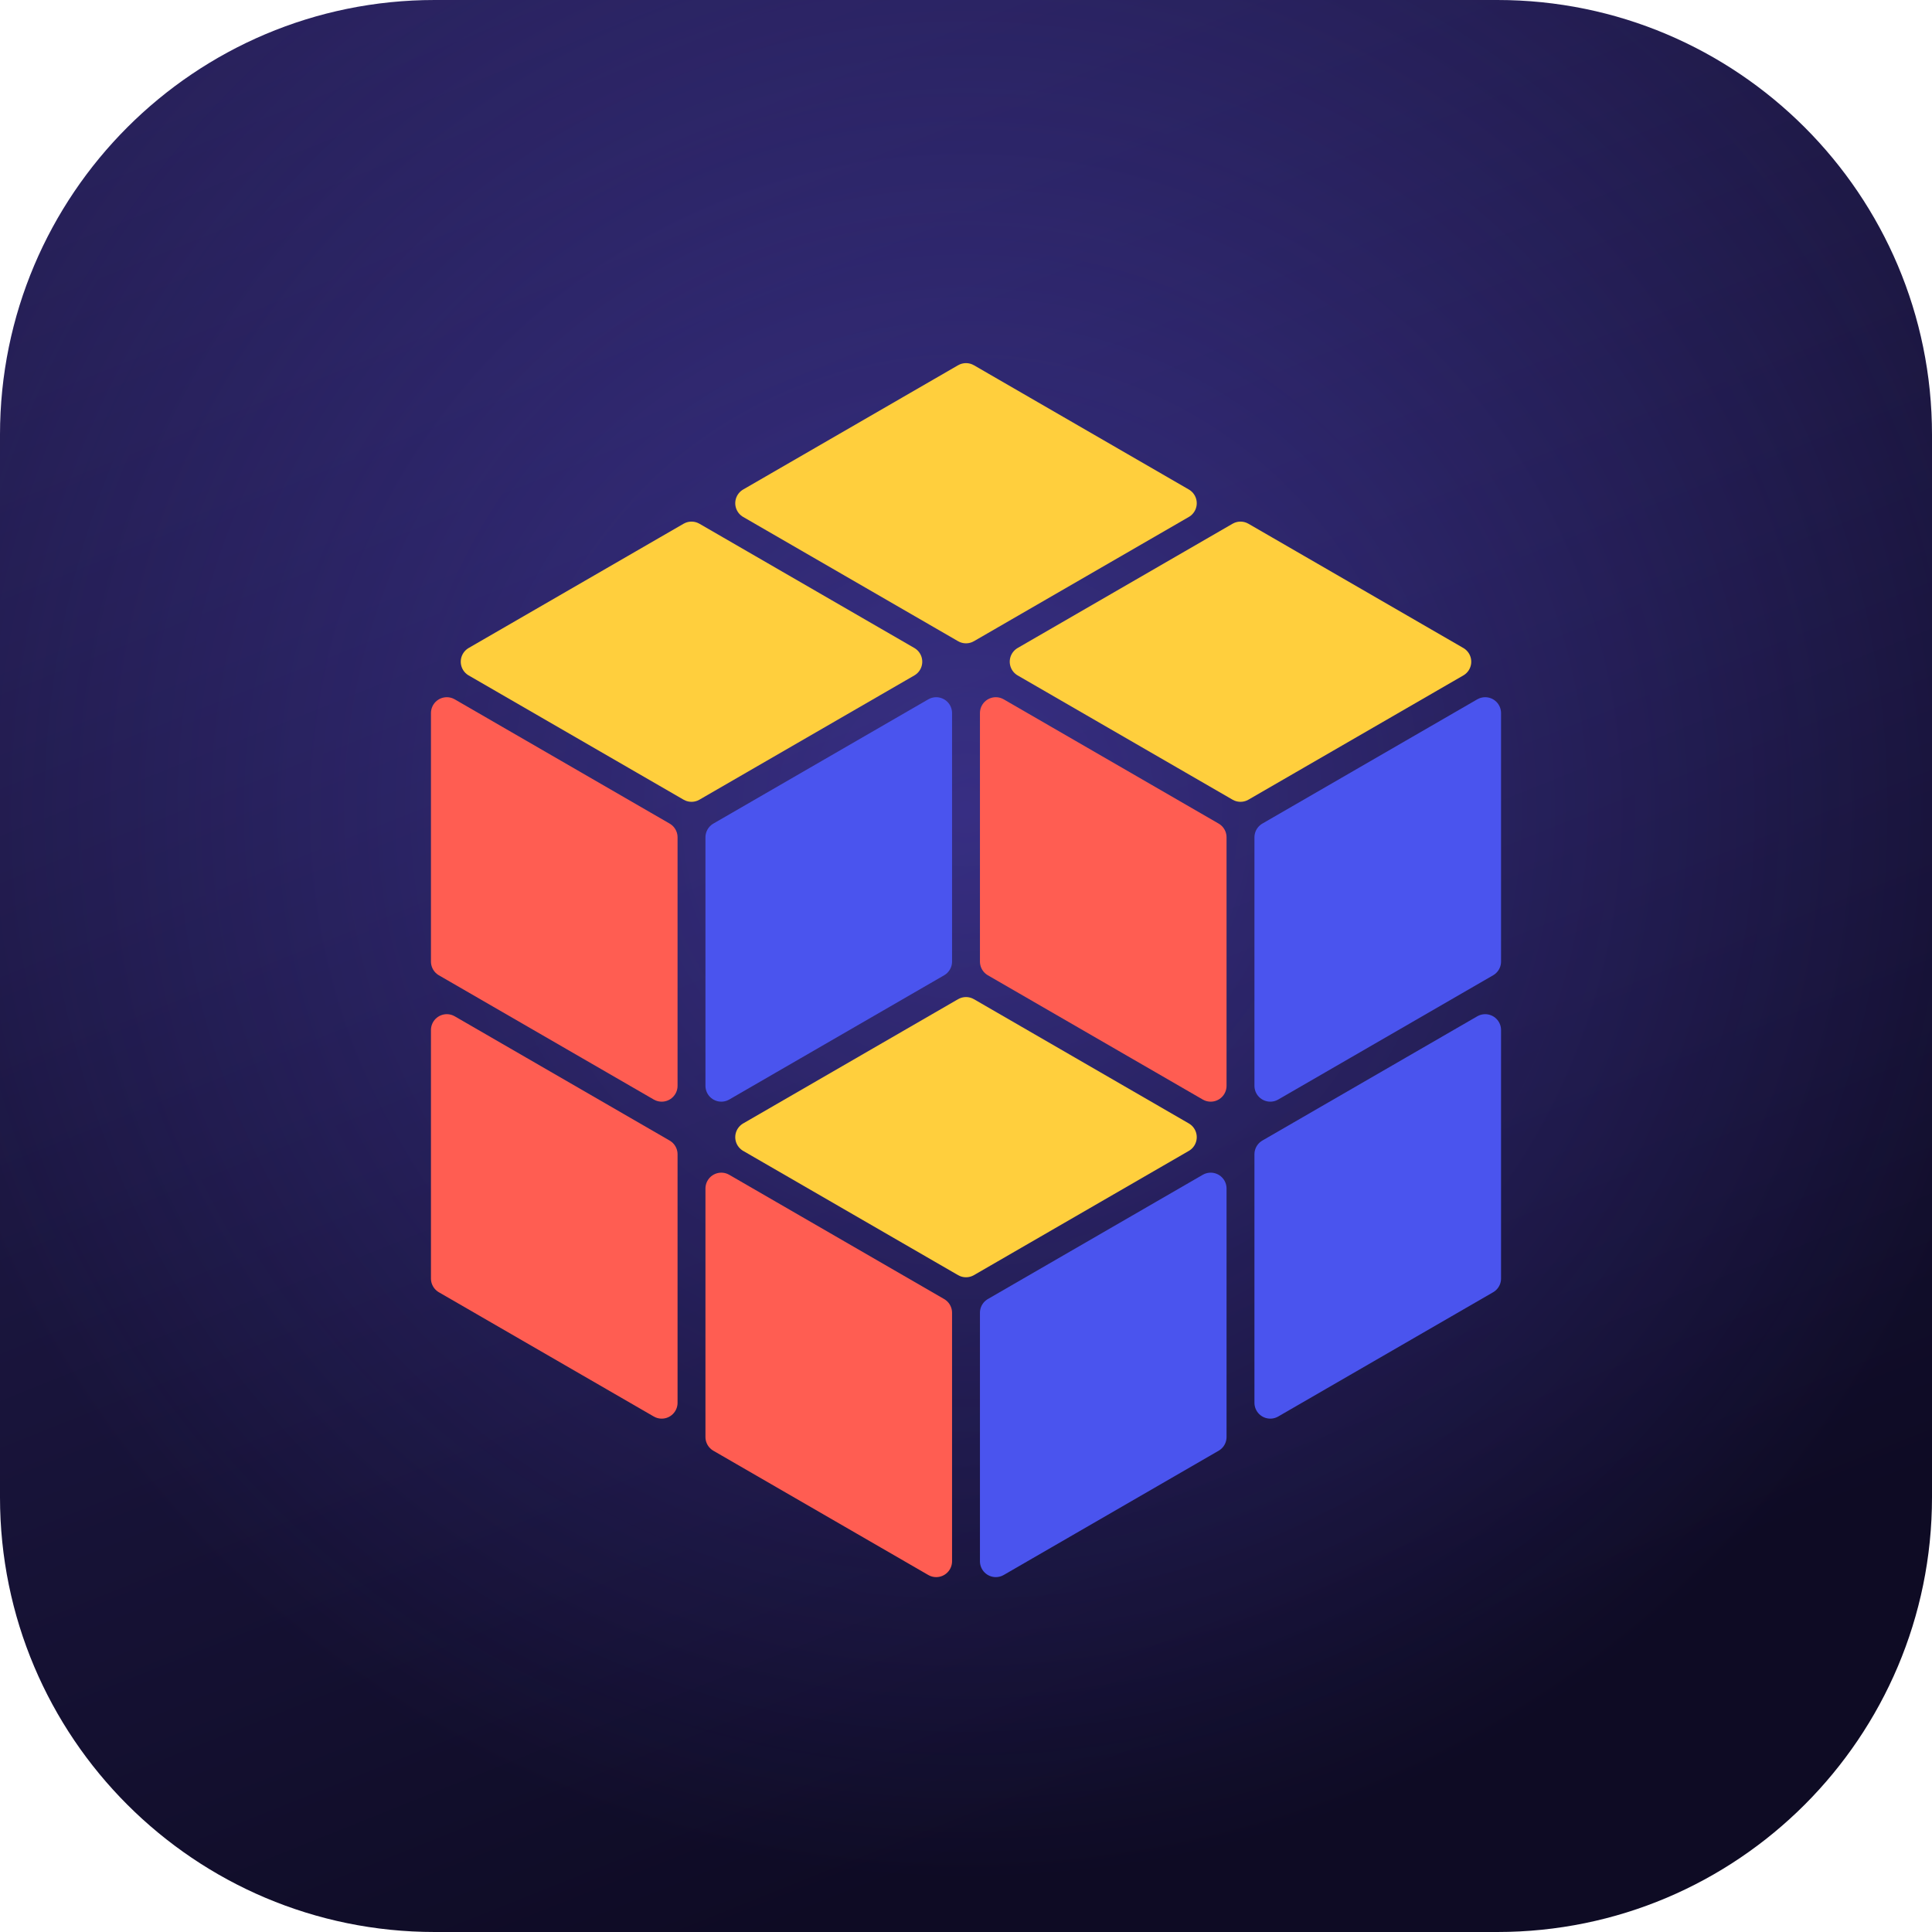
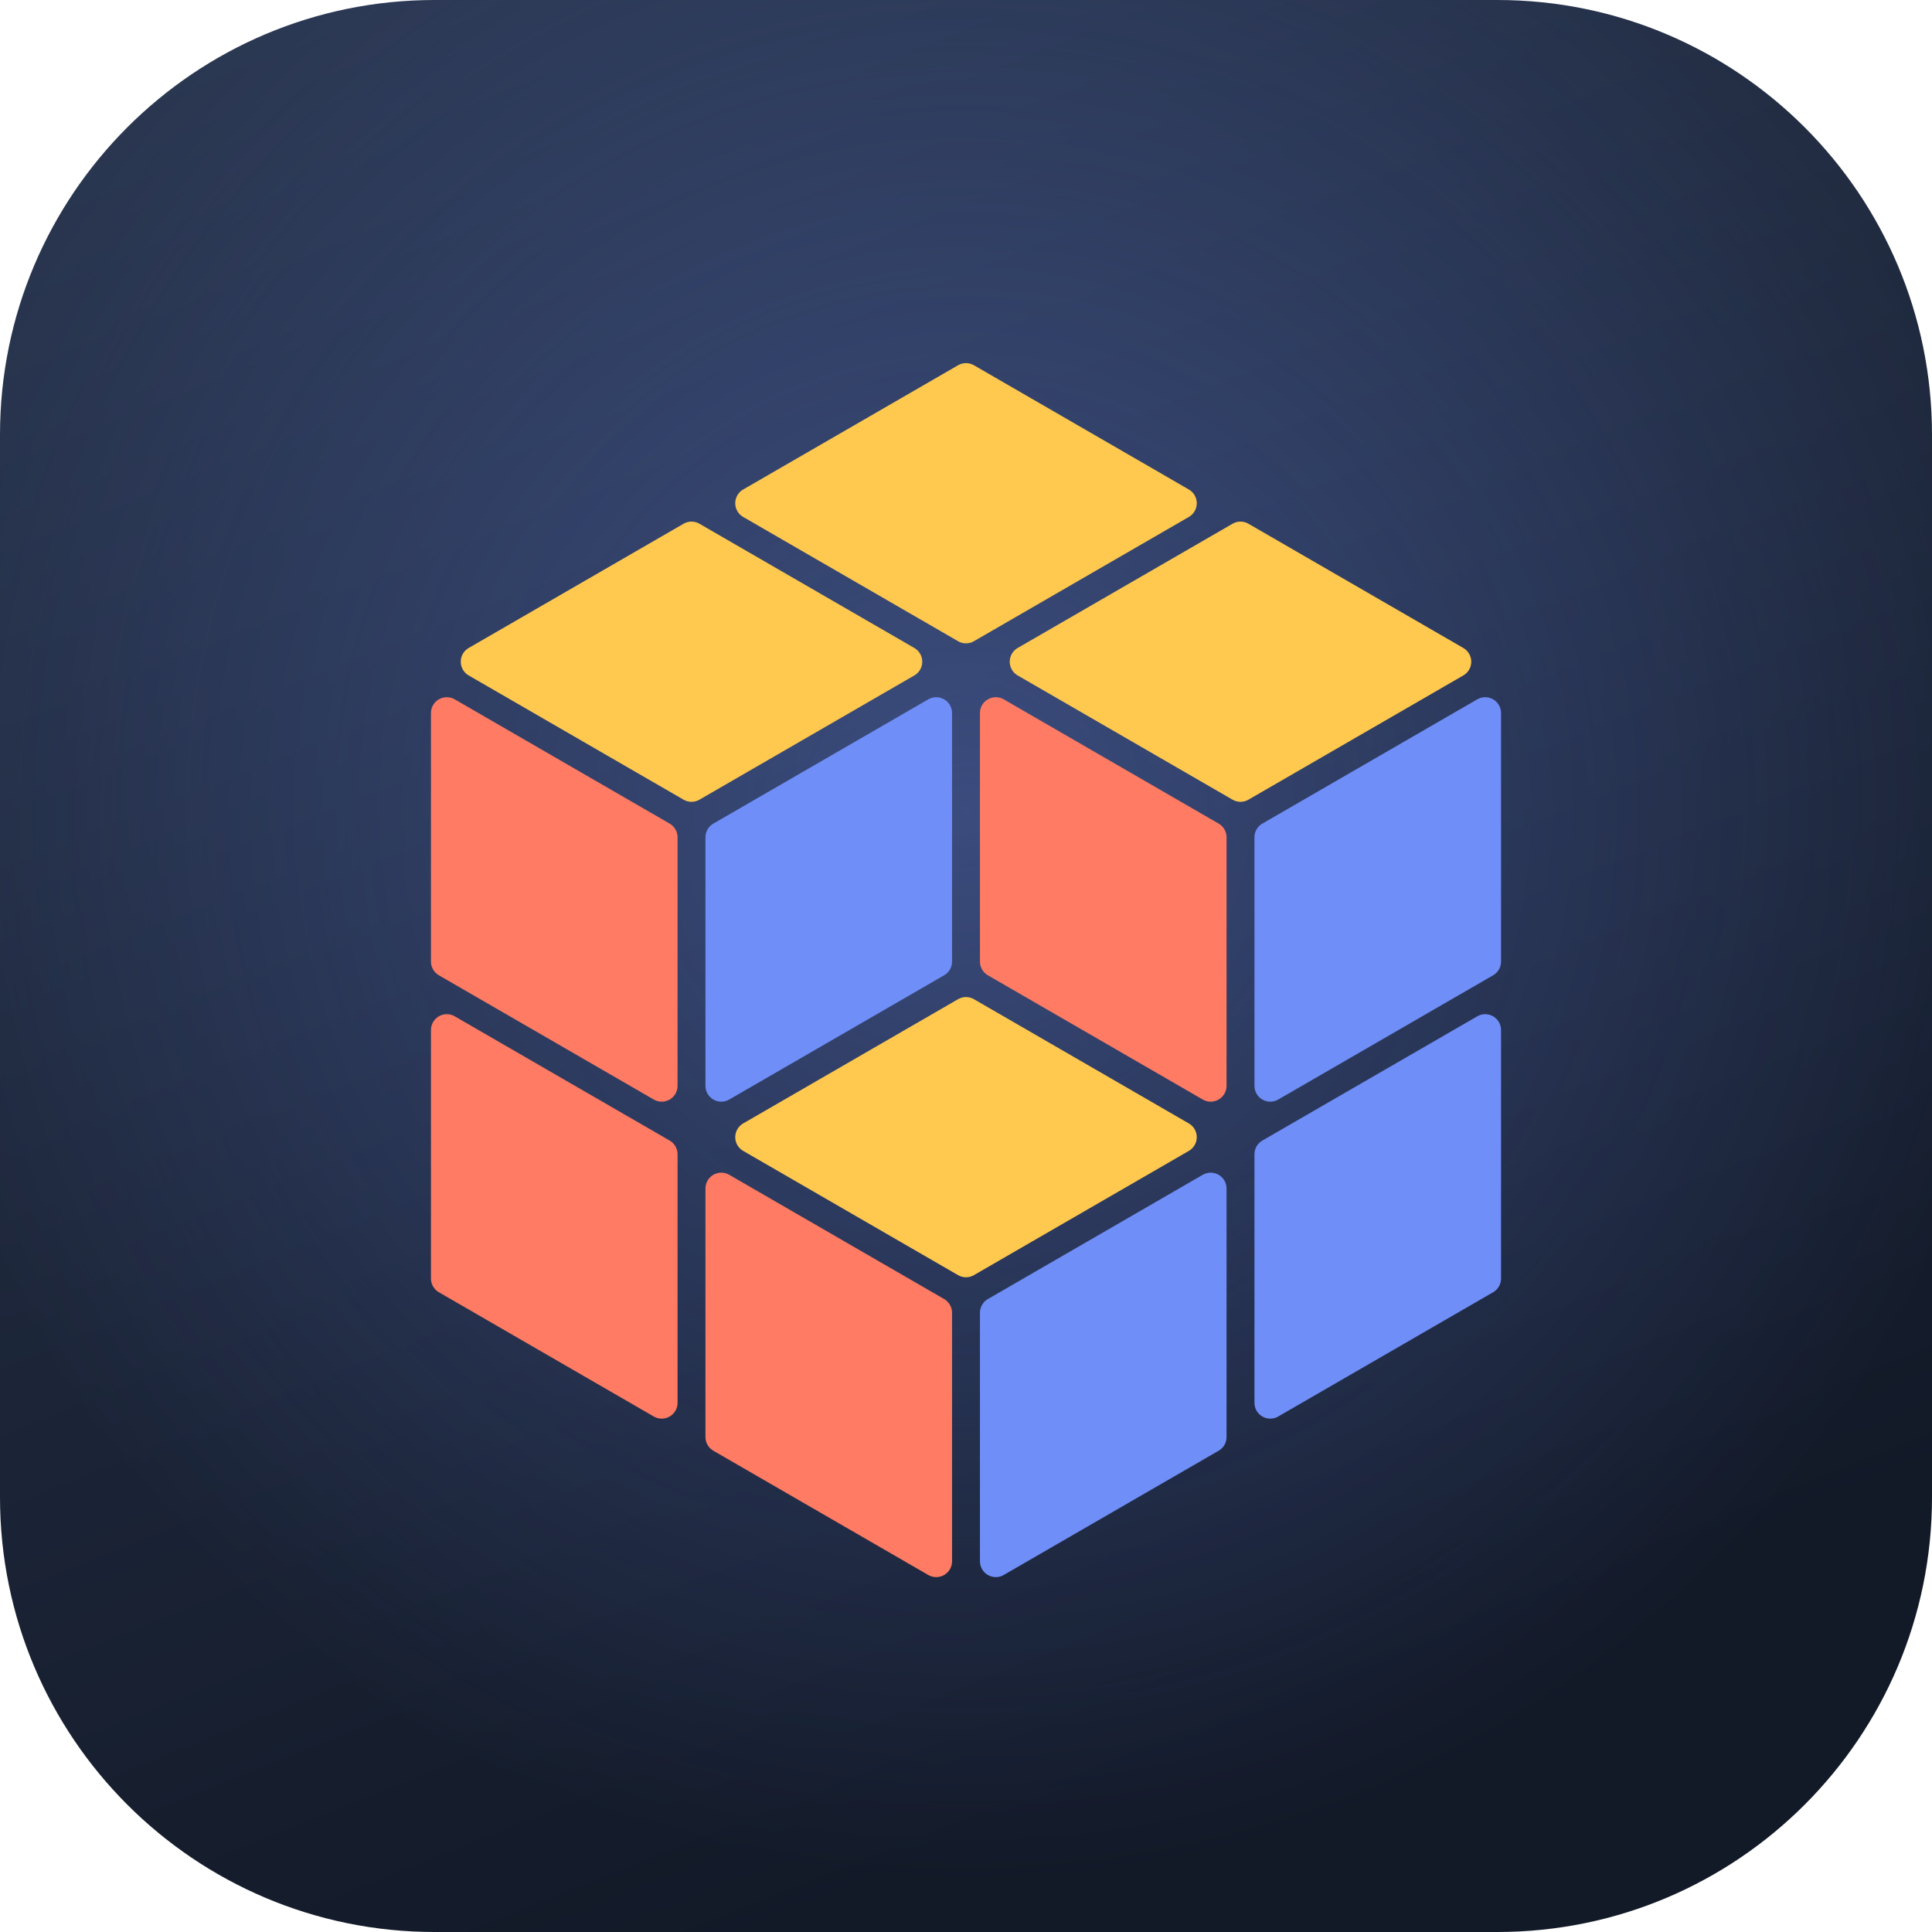
<svg xmlns="http://www.w3.org/2000/svg" viewBox="0 0 512 512" width="512" height="512">
  <defs>
    <linearGradient id="bg" x1="0" y1="0" x2="0.4" y2="1">
-       <stop offset="0" stop-color="#2A2360" />
-       <stop offset="1" stop-color="#0E0B24" />
+       <stop offset="0" stop-color="#2C3954" />
+       <stop offset="1" stop-color="#121927" />
    </linearGradient>
    <radialGradient id="gl" cx="0.5" cy="0.42" r="0.55">
-       <stop offset="0" stop-color="#6B5CFF" stop-opacity="0.35" />
-       <stop offset="1" stop-color="#6B5CFF" stop-opacity="0" />
+       <stop offset="0" stop-color="#6F8EF7" stop-opacity="0.35" />
+       <stop offset="1" stop-color="#6F8EF7" stop-opacity="0" />
    </radialGradient>
  </defs>
  <rect width="512" height="512" rx="115.2" fill="url(#bg)" />
  <rect width="512" height="512" rx="115.2" fill="url(#gl)" />
  <g transform="translate(256.0 259.36) scale(168)">
-     <polygon points="0,-0.946 0.339,-0.75 0,-0.554 -0.339,-0.75" fill="#FFCF3D" stroke="#FFCF3D" stroke-width="0.05" stroke-linejoin="round" />
-     <polygon points="-0.433,-0.696 -0.094,-0.5 -0.433,-0.304 -0.772,-0.5" fill="#FFCF3D" stroke="#FFCF3D" stroke-width="0.05" stroke-linejoin="round" />
-     <polygon points="0.433,-0.696 0.772,-0.5 0.433,-0.304 0.094,-0.5" fill="#FFCF3D" stroke="#FFCF3D" stroke-width="0.05" stroke-linejoin="round" />
-     <polygon points="-0.819,-0.419 -0.48,-0.223 -0.48,0.169 -0.819,-0.027" fill="#FF5D52" stroke="#FF5D52" stroke-width="0.05" stroke-linejoin="round" />
-     <polygon points="-0.819,0.081 -0.48,0.277 -0.48,0.669 -0.819,0.473" fill="#FF5D52" stroke="#FF5D52" stroke-width="0.05" stroke-linejoin="round" />
-     <polygon points="-0.386,0.331 -0.047,0.527 -0.047,0.919 -0.386,0.723" fill="#FF5D52" stroke="#FF5D52" stroke-width="0.05" stroke-linejoin="round" />
-     <polygon points="0.047,0.527 0.386,0.331 0.386,0.723 0.047,0.919" fill="#4A54EE" stroke="#4A54EE" stroke-width="0.05" stroke-linejoin="round" />
-     <polygon points="0.48,-0.223 0.819,-0.419 0.819,-0.027 0.48,0.169" fill="#4A54EE" stroke="#4A54EE" stroke-width="0.05" stroke-linejoin="round" />
-     <polygon points="0.48,0.277 0.819,0.081 0.819,0.473 0.48,0.669" fill="#4A54EE" stroke="#4A54EE" stroke-width="0.05" stroke-linejoin="round" />
+     <polygon points="0,-0.946 0.339,-0.75 0,-0.554 -0.339,-0.75" fill="#FFC94F" stroke="#FFC94F" stroke-width="0.05" stroke-linejoin="round" />
+     <polygon points="-0.433,-0.696 -0.094,-0.5 -0.433,-0.304 -0.772,-0.5" fill="#FFC94F" stroke="#FFC94F" stroke-width="0.05" stroke-linejoin="round" />
+     <polygon points="0.433,-0.696 0.772,-0.5 0.433,-0.304 0.094,-0.5" fill="#FFC94F" stroke="#FFC94F" stroke-width="0.05" stroke-linejoin="round" />
+     <polygon points="-0.819,-0.419 -0.48,-0.223 -0.48,0.169 -0.819,-0.027" fill="#FF7B63" stroke="#FF7B63" stroke-width="0.05" stroke-linejoin="round" />
+     <polygon points="-0.819,0.081 -0.48,0.277 -0.48,0.669 -0.819,0.473" fill="#FF7B63" stroke="#FF7B63" stroke-width="0.05" stroke-linejoin="round" />
+     <polygon points="-0.386,0.331 -0.047,0.527 -0.047,0.919 -0.386,0.723" fill="#FF7B63" stroke="#FF7B63" stroke-width="0.05" stroke-linejoin="round" />
+     <polygon points="0.047,0.527 0.386,0.331 0.386,0.723 0.047,0.919" fill="#6F8EF7" stroke="#6F8EF7" stroke-width="0.05" stroke-linejoin="round" />
+     <polygon points="0.48,-0.223 0.819,-0.419 0.819,-0.027 0.48,0.169" fill="#6F8EF7" stroke="#6F8EF7" stroke-width="0.05" stroke-linejoin="round" />
+     <polygon points="0.48,0.277 0.819,0.081 0.819,0.473 0.48,0.669" fill="#6F8EF7" stroke="#6F8EF7" stroke-width="0.05" stroke-linejoin="round" />
    <g transform="rotate(180)">
-       <polygon points="0,-0.446 0.339,-0.25 0,-0.054 -0.339,-0.25" fill="#FFCF3D" stroke="#FFCF3D" stroke-width="0.05" stroke-linejoin="round" />
-       <polygon points="-0.386,-0.169 -0.047,0.027 -0.047,0.419 -0.386,0.223" fill="#FF5D52" stroke="#FF5D52" stroke-width="0.05" stroke-linejoin="round" />
-       <polygon points="0.047,0.027 0.386,-0.169 0.386,0.223 0.047,0.419" fill="#4A54EE" stroke="#4A54EE" stroke-width="0.05" stroke-linejoin="round" />
+       <polygon points="0,-0.446 0.339,-0.25 0,-0.054 -0.339,-0.25" fill="#FFC94F" stroke="#FFC94F" stroke-width="0.05" stroke-linejoin="round" />
+       <polygon points="-0.386,-0.169 -0.047,0.027 -0.047,0.419 -0.386,0.223" fill="#FF7B63" stroke="#FF7B63" stroke-width="0.05" stroke-linejoin="round" />
+       <polygon points="0.047,0.027 0.386,-0.169 0.386,0.223 0.047,0.419" fill="#6F8EF7" stroke="#6F8EF7" stroke-width="0.05" stroke-linejoin="round" />
    </g>
  </g>
</svg>
